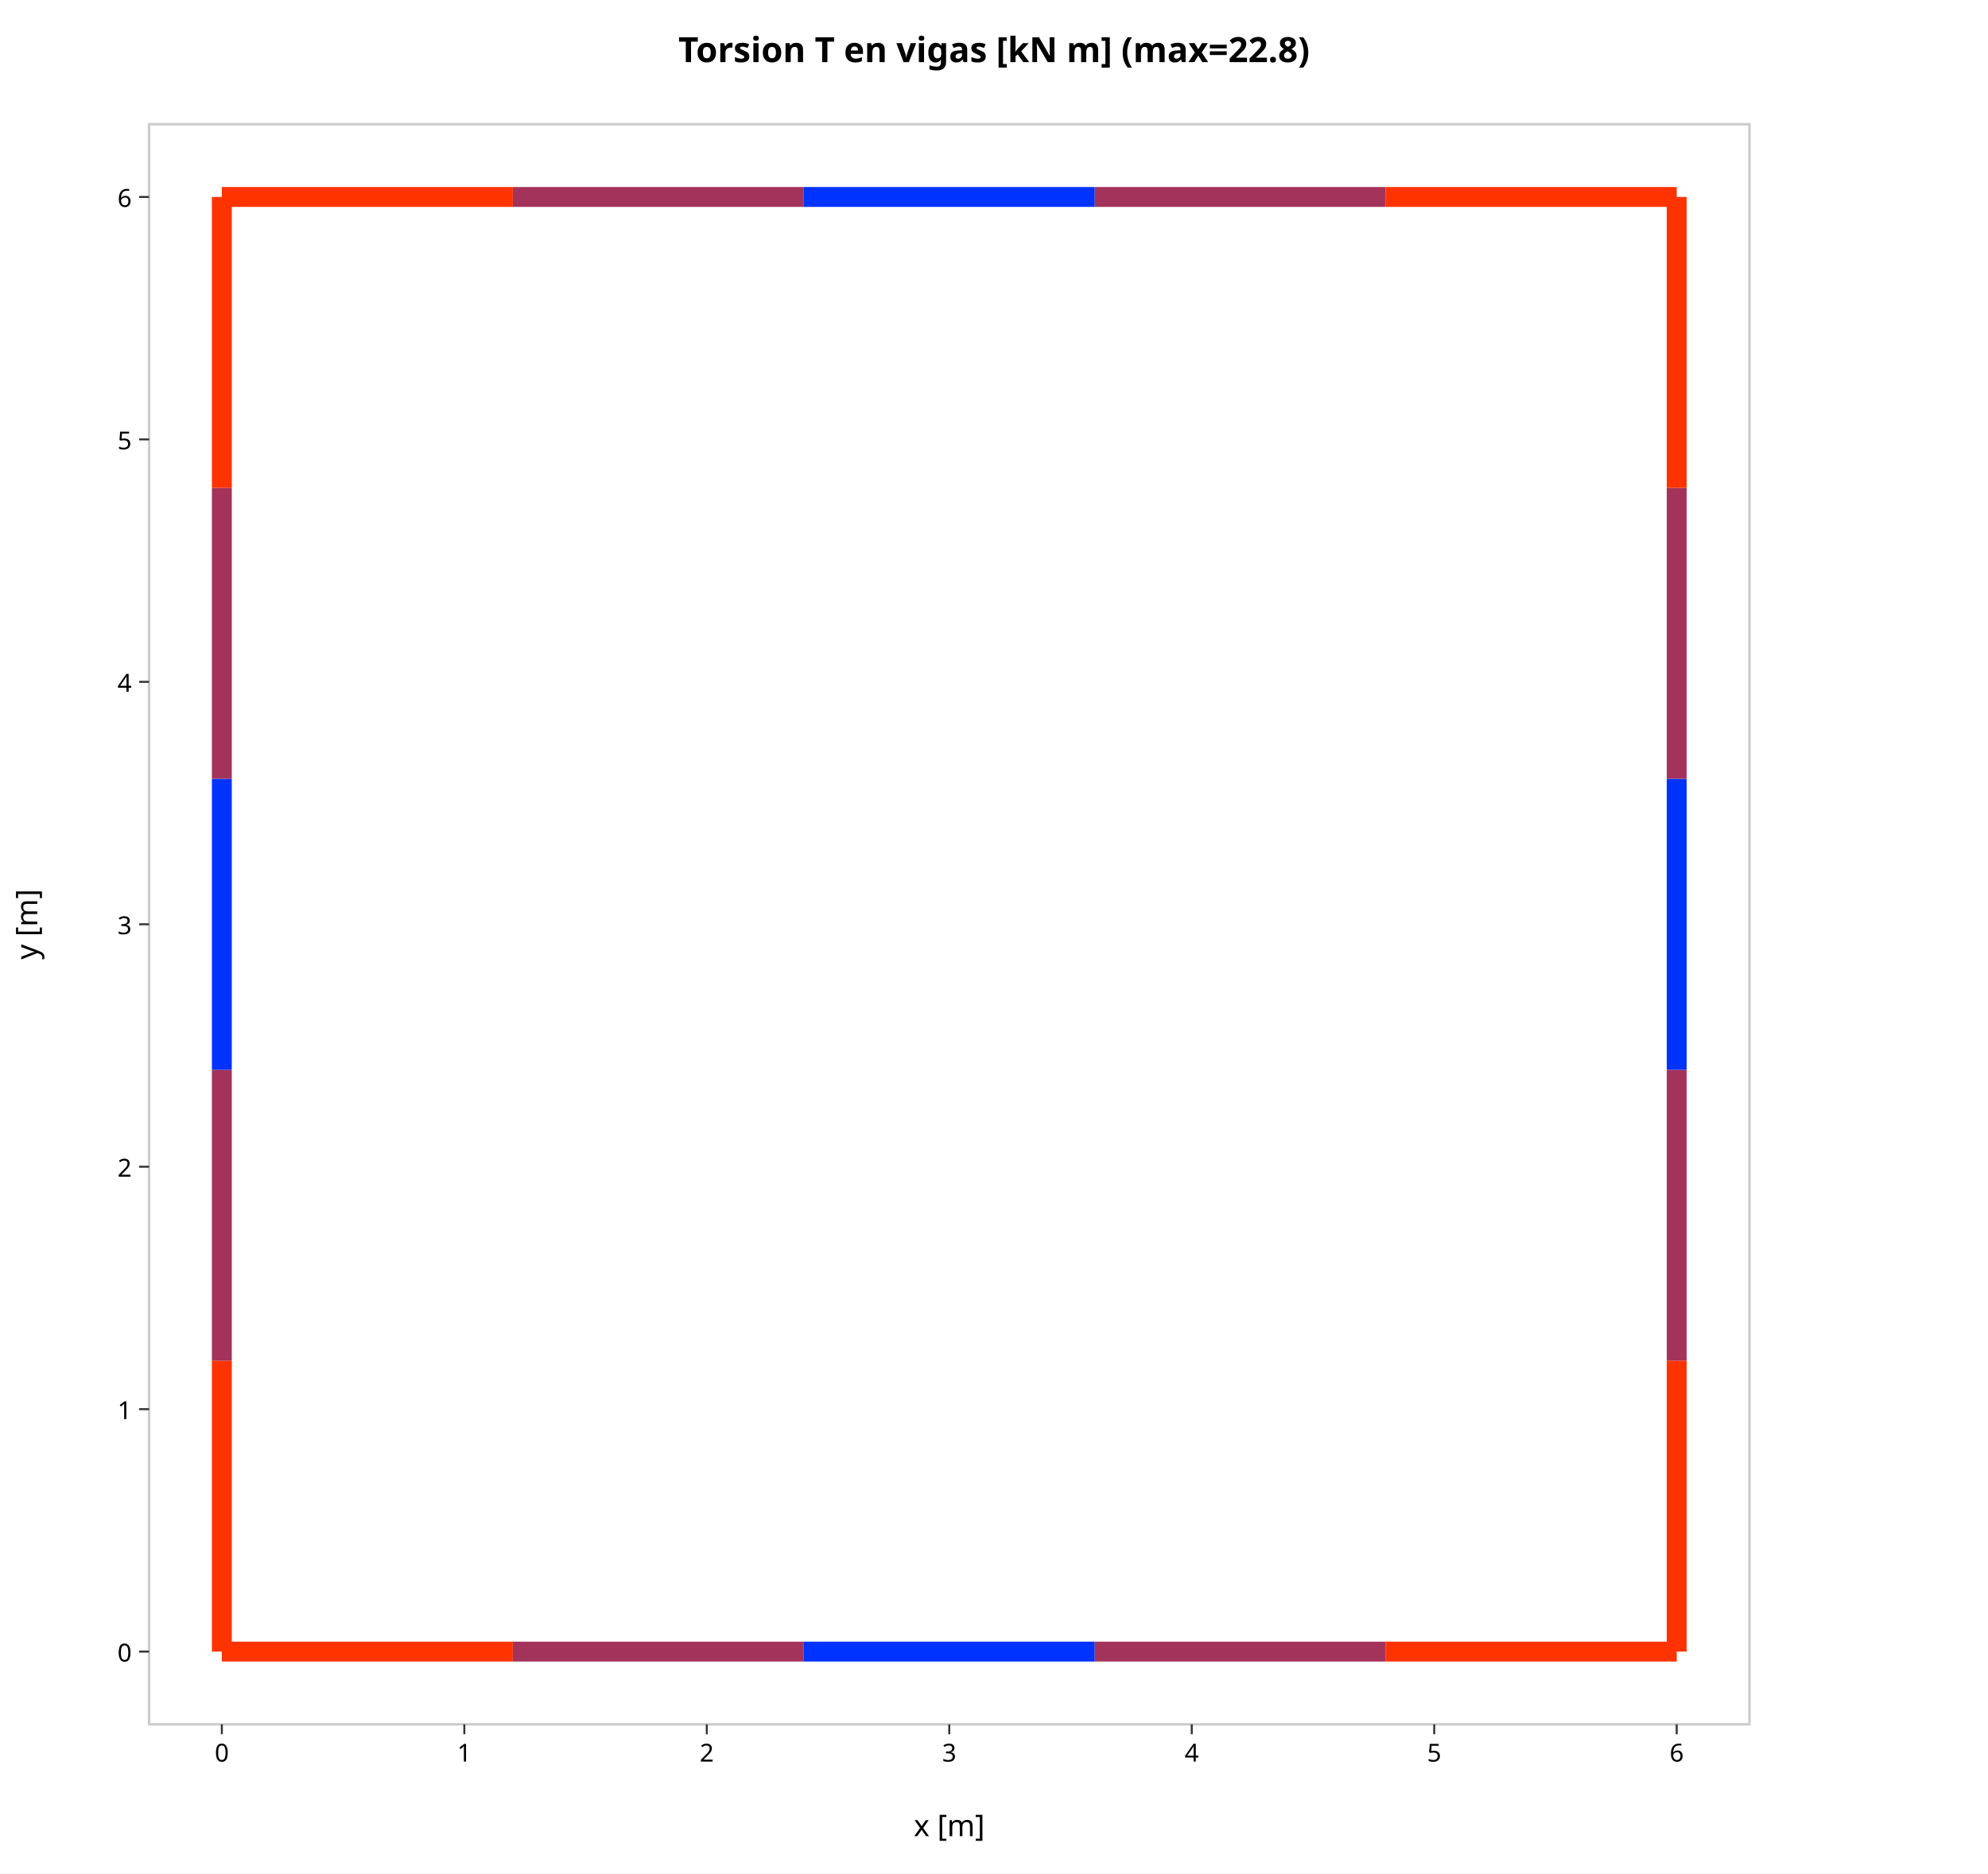
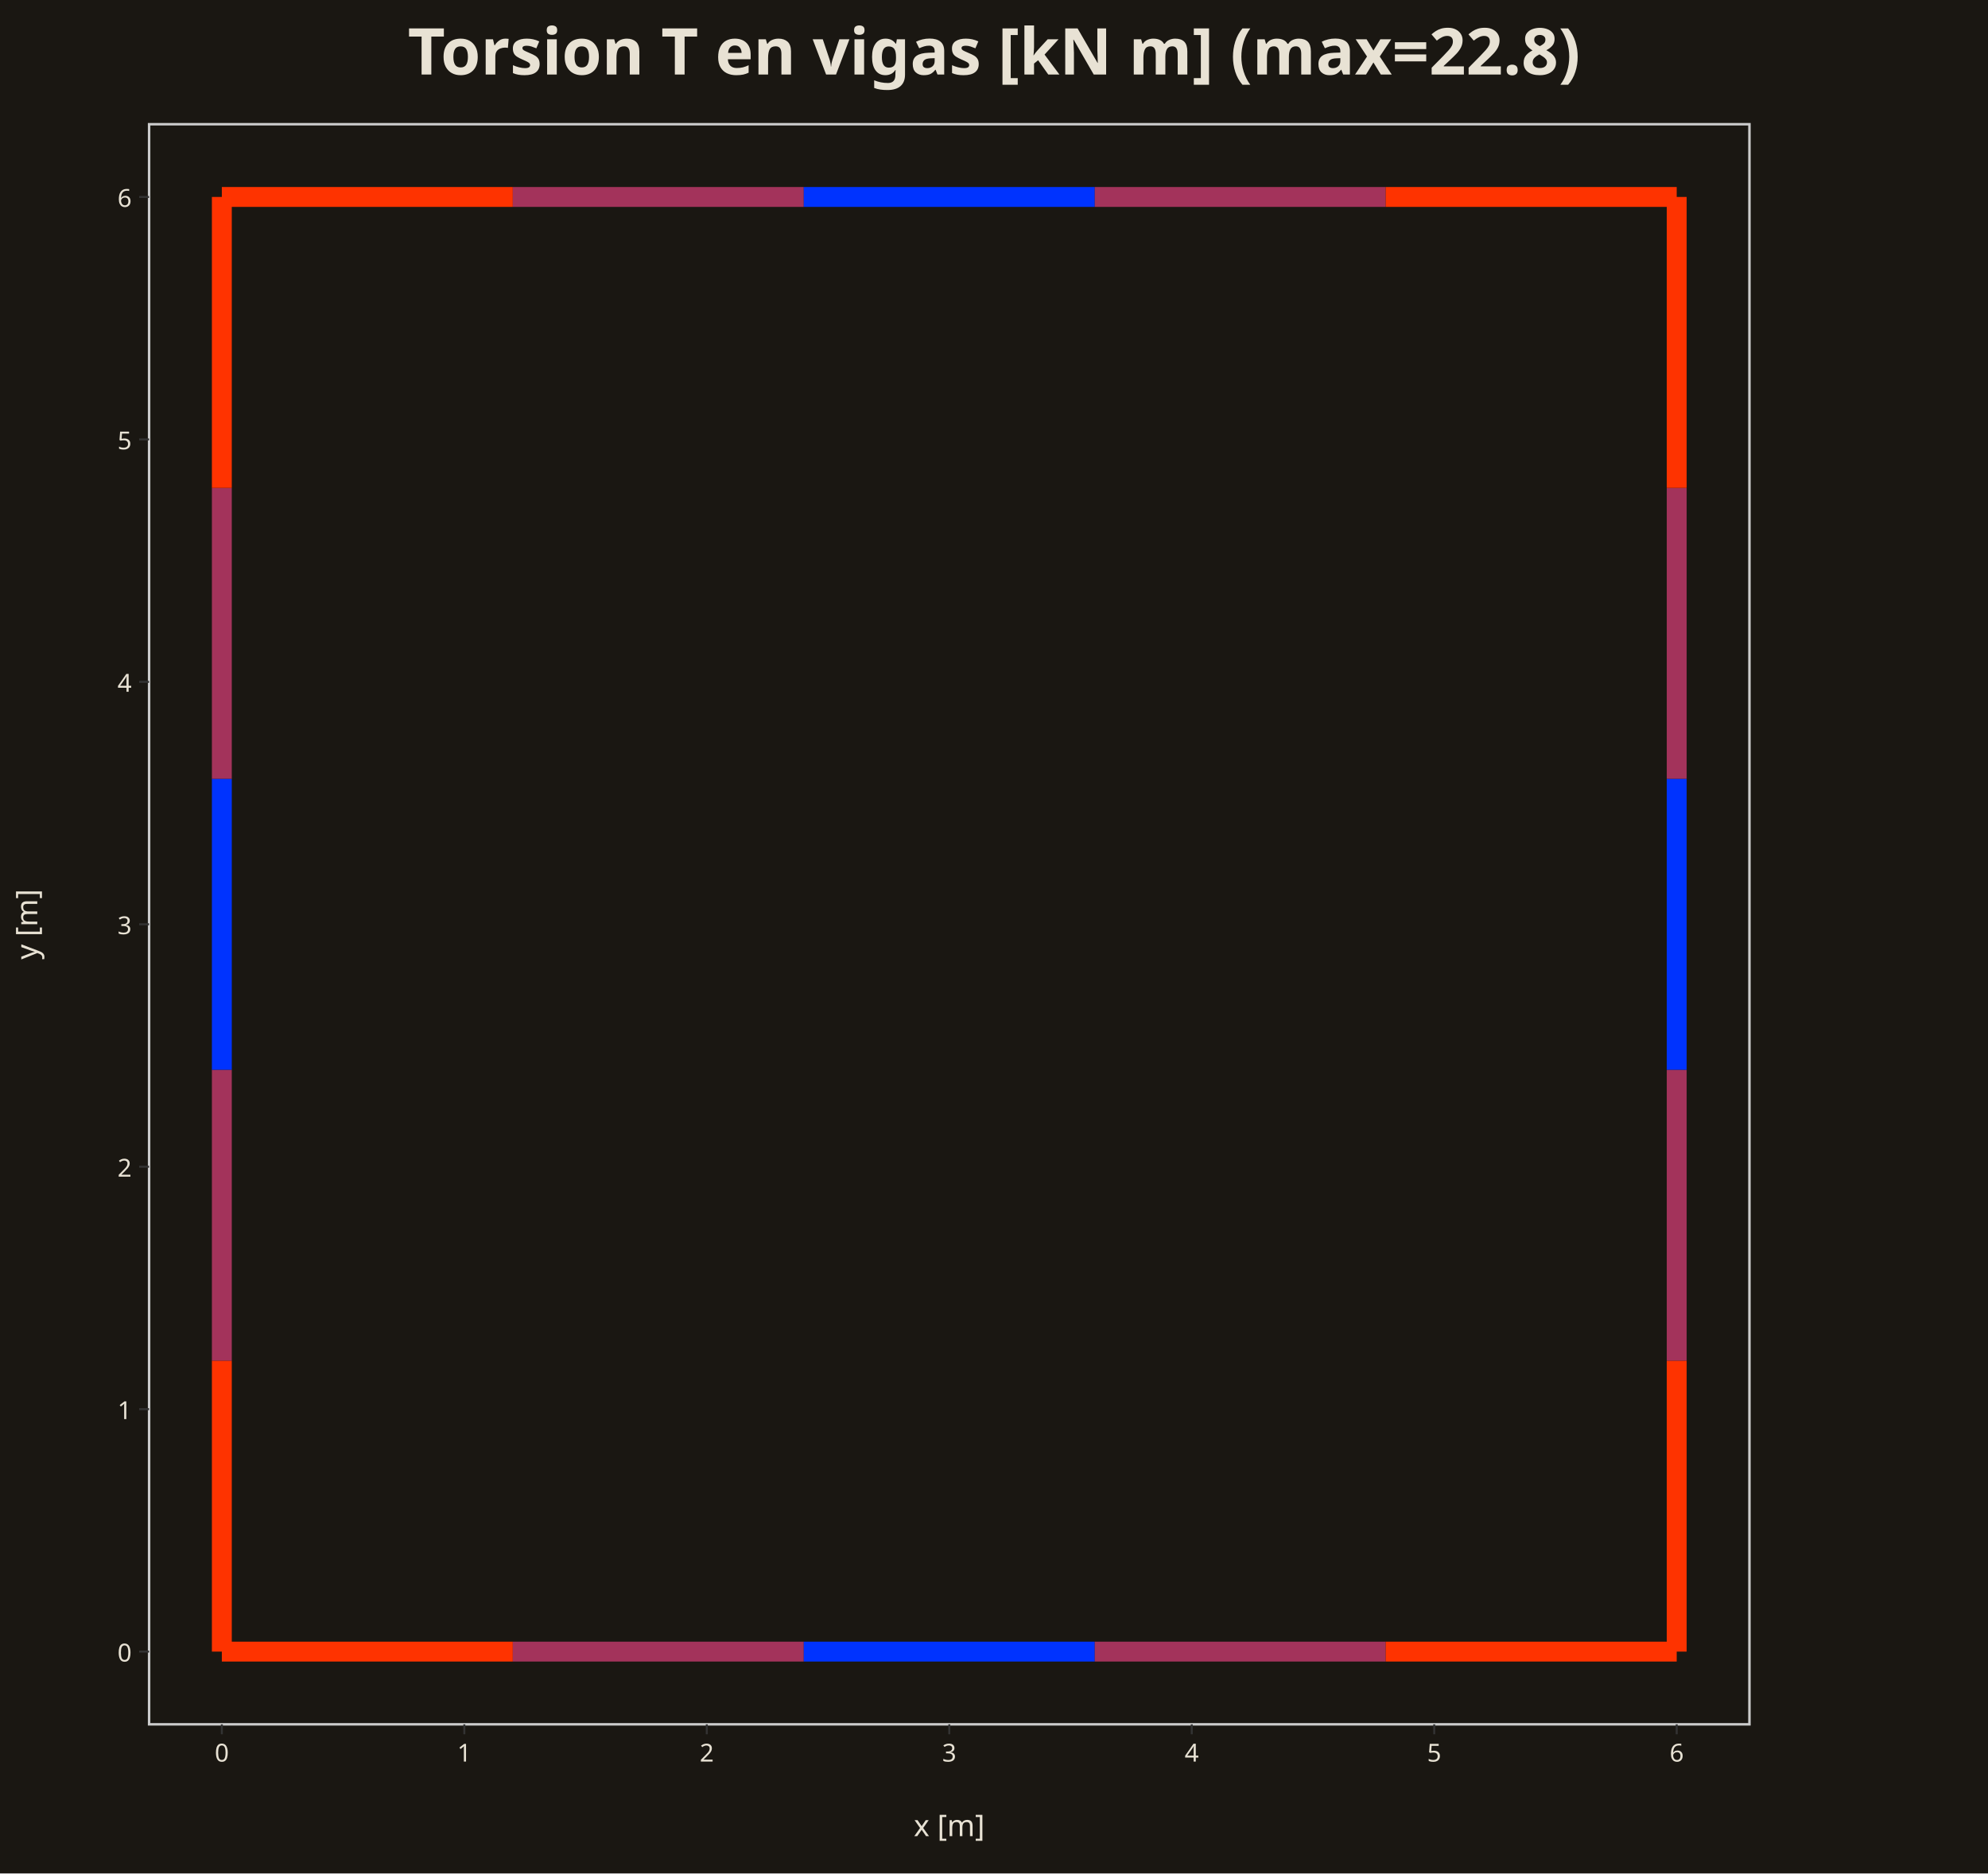
<svg xmlns="http://www.w3.org/2000/svg" width="800" height="754" viewBox="0 0 800 754">
-   <rect x="0" y="0" width="800" height="754" fill="white" />
+   <style>text{fill:#e8e2d4;}</style>
+   <rect x="0" y="0" width="800" height="754" fill="#1a1712" />
  <rect x="60" y="50" width="644" height="644" fill="none" stroke="#ccc" />
-   <text x="400" y="25" text-anchor="middle" font-family="sans-serif" font-size="14" font-weight="bold">Torsion T en vigas [kN m]  (max=22.8)</text>
+   <text x="400" y="30" text-anchor="middle" font-family="sans-serif" font-size="26" font-weight="bold">Torsion T en vigas [kN m]  (max=22.8)</text>
  <text x="382" y="739" text-anchor="middle" font-family="sans-serif" font-size="12">x [m]</text>
  <text x="15" y="372" text-anchor="middle" font-family="sans-serif" font-size="12" transform="rotate(-90 15 372)">y [m]</text>
  <text x="89.273" y="709" text-anchor="middle" font-family="sans-serif" font-size="10">0</text>
  <line x1="89.273" y1="694" x2="89.273" y2="698" stroke="#333" stroke-width="0.8" />
  <text x="186.848" y="709" text-anchor="middle" font-family="sans-serif" font-size="10">1</text>
  <line x1="186.848" y1="694" x2="186.848" y2="698" stroke="#333" stroke-width="0.8" />
  <text x="284.424" y="709" text-anchor="middle" font-family="sans-serif" font-size="10">2</text>
  <line x1="284.424" y1="694" x2="284.424" y2="698" stroke="#333" stroke-width="0.8" />
  <text x="382" y="709" text-anchor="middle" font-family="sans-serif" font-size="10">3</text>
  <line x1="382" y1="694" x2="382" y2="698" stroke="#333" stroke-width="0.8" />
  <text x="479.576" y="709" text-anchor="middle" font-family="sans-serif" font-size="10">4</text>
  <line x1="479.576" y1="694" x2="479.576" y2="698" stroke="#333" stroke-width="0.8" />
  <text x="577.152" y="709" text-anchor="middle" font-family="sans-serif" font-size="10">5</text>
  <line x1="577.152" y1="694" x2="577.152" y2="698" stroke="#333" stroke-width="0.8" />
  <text x="674.727" y="709" text-anchor="middle" font-family="sans-serif" font-size="10">6</text>
  <line x1="674.727" y1="694" x2="674.727" y2="698" stroke="#333" stroke-width="0.8" />
  <text x="53" y="668.727" text-anchor="end" font-family="sans-serif" font-size="10">0</text>
  <line x1="56" y1="664.727" x2="60" y2="664.727" stroke="#333" stroke-width="0.8" />
  <text x="53" y="571.152" text-anchor="end" font-family="sans-serif" font-size="10">1</text>
  <line x1="56" y1="567.152" x2="60" y2="567.152" stroke="#333" stroke-width="0.8" />
  <text x="53" y="473.576" text-anchor="end" font-family="sans-serif" font-size="10">2</text>
  <line x1="56" y1="469.576" x2="60" y2="469.576" stroke="#333" stroke-width="0.8" />
  <text x="53" y="376" text-anchor="end" font-family="sans-serif" font-size="10">3</text>
  <line x1="56" y1="372" x2="60" y2="372" stroke="#333" stroke-width="0.8" />
  <text x="53" y="278.424" text-anchor="end" font-family="sans-serif" font-size="10">4</text>
  <line x1="56" y1="274.424" x2="60" y2="274.424" stroke="#333" stroke-width="0.8" />
  <text x="53" y="180.848" text-anchor="end" font-family="sans-serif" font-size="10">5</text>
  <line x1="56" y1="176.848" x2="60" y2="176.848" stroke="#333" stroke-width="0.8" />
  <text x="53" y="83.273" text-anchor="end" font-family="sans-serif" font-size="10">6</text>
  <line x1="56" y1="79.273" x2="60" y2="79.273" stroke="#333" stroke-width="0.8" />
  <defs>
    <clipPath id="plot">
      <rect x="60" y="50" width="644" height="644" />
    </clipPath>
  </defs>
  <g clip-path="url(#plot)">
    <polyline points="89.27,664.73 206.36,664.73" fill="none" stroke="rgb(254,51,0)" stroke-width="8" />
    <polyline points="206.36,664.73 323.45,664.73" fill="none" stroke="rgb(163,51,91)" stroke-width="8" />
    <polyline points="323.45,664.73 440.55,664.73" fill="none" stroke="rgb(0,51,254)" stroke-width="8" />
    <polyline points="440.55,664.73 557.64,664.73" fill="none" stroke="rgb(163,51,91)" stroke-width="8" />
    <polyline points="557.64,664.73 674.73,664.73" fill="none" stroke="rgb(254,51,0)" stroke-width="8" />
    <polyline points="674.73,664.73 674.73,547.64" fill="none" stroke="rgb(254,51,0)" stroke-width="8" />
    <polyline points="674.73,547.64 674.73,430.55" fill="none" stroke="rgb(163,51,91)" stroke-width="8" />
    <polyline points="674.73,430.55 674.73,313.45" fill="none" stroke="rgb(0,51,254)" stroke-width="8" />
    <polyline points="674.73,313.45 674.73,196.36" fill="none" stroke="rgb(163,51,91)" stroke-width="8" />
    <polyline points="674.73,196.36 674.73,79.27" fill="none" stroke="rgb(254,51,0)" stroke-width="8" />
    <polyline points="89.27,79.27 206.36,79.27" fill="none" stroke="rgb(254,51,0)" stroke-width="8" />
    <polyline points="206.36,79.27 323.45,79.27" fill="none" stroke="rgb(163,51,91)" stroke-width="8" />
    <polyline points="323.45,79.27 440.55,79.27" fill="none" stroke="rgb(0,51,254)" stroke-width="8" />
    <polyline points="440.55,79.27 557.64,79.27" fill="none" stroke="rgb(163,51,91)" stroke-width="8" />
    <polyline points="557.64,79.27 674.73,79.27" fill="none" stroke="rgb(254,51,0)" stroke-width="8" />
    <polyline points="89.27,664.73 89.27,547.64" fill="none" stroke="rgb(254,51,0)" stroke-width="8" />
    <polyline points="89.27,547.64 89.27,430.55" fill="none" stroke="rgb(163,51,91)" stroke-width="8" />
    <polyline points="89.27,430.55 89.27,313.45" fill="none" stroke="rgb(0,51,254)" stroke-width="8" />
    <polyline points="89.27,313.45 89.27,196.36" fill="none" stroke="rgb(163,51,91)" stroke-width="8" />
    <polyline points="89.27,196.36 89.27,79.27" fill="none" stroke="rgb(255,51,0)" stroke-width="8" />
  </g>
</svg>
